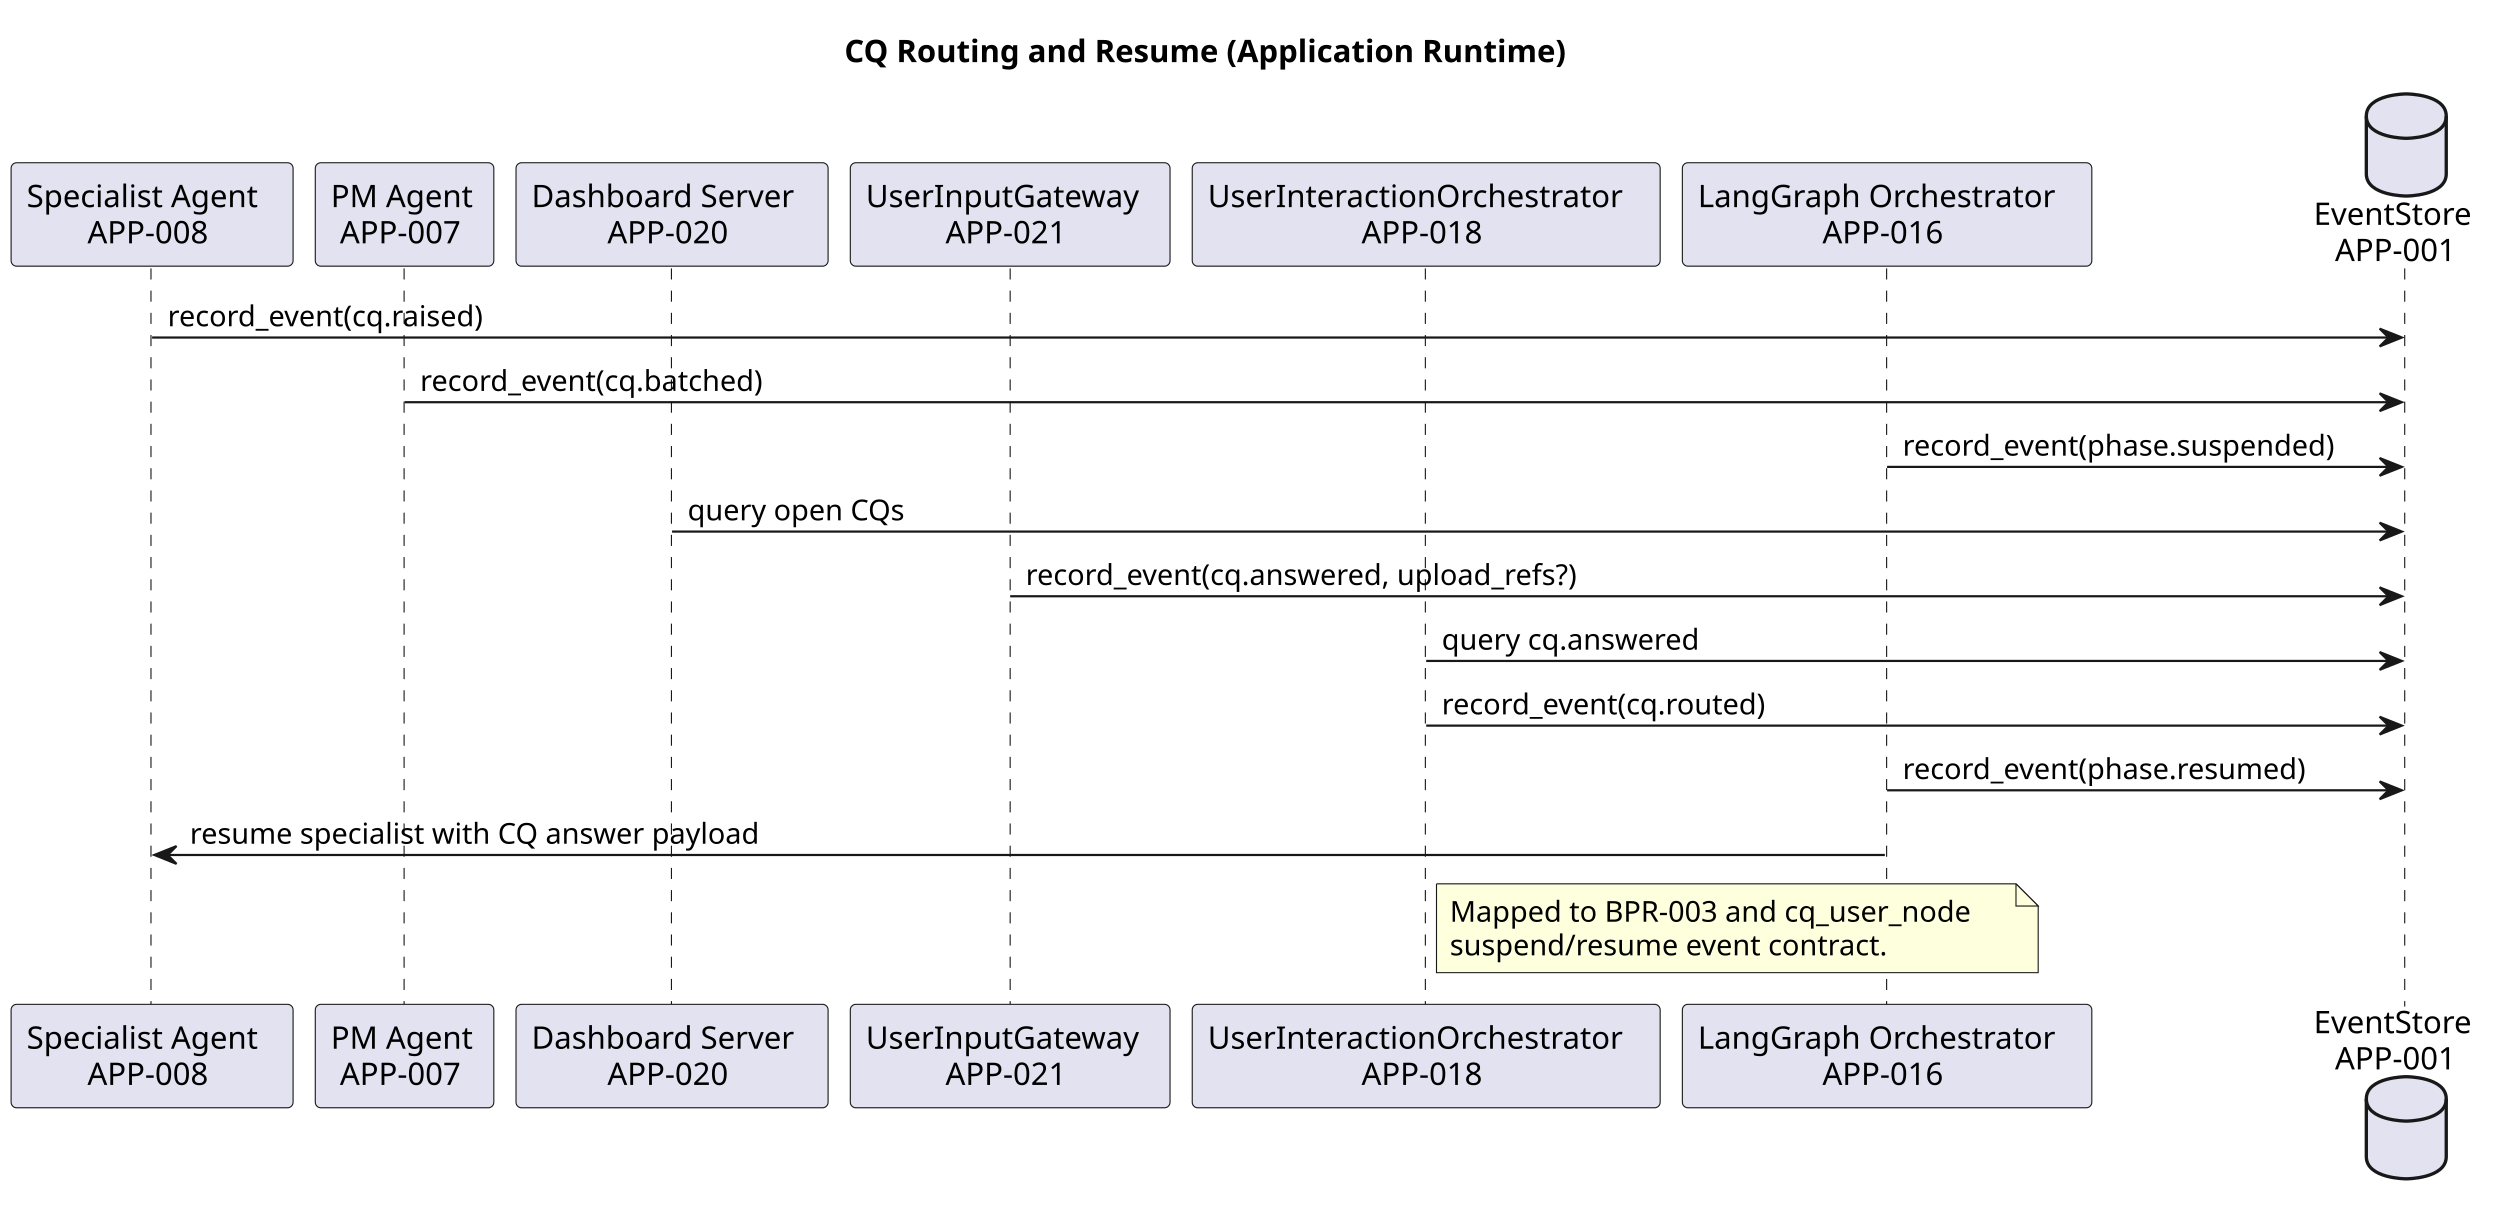
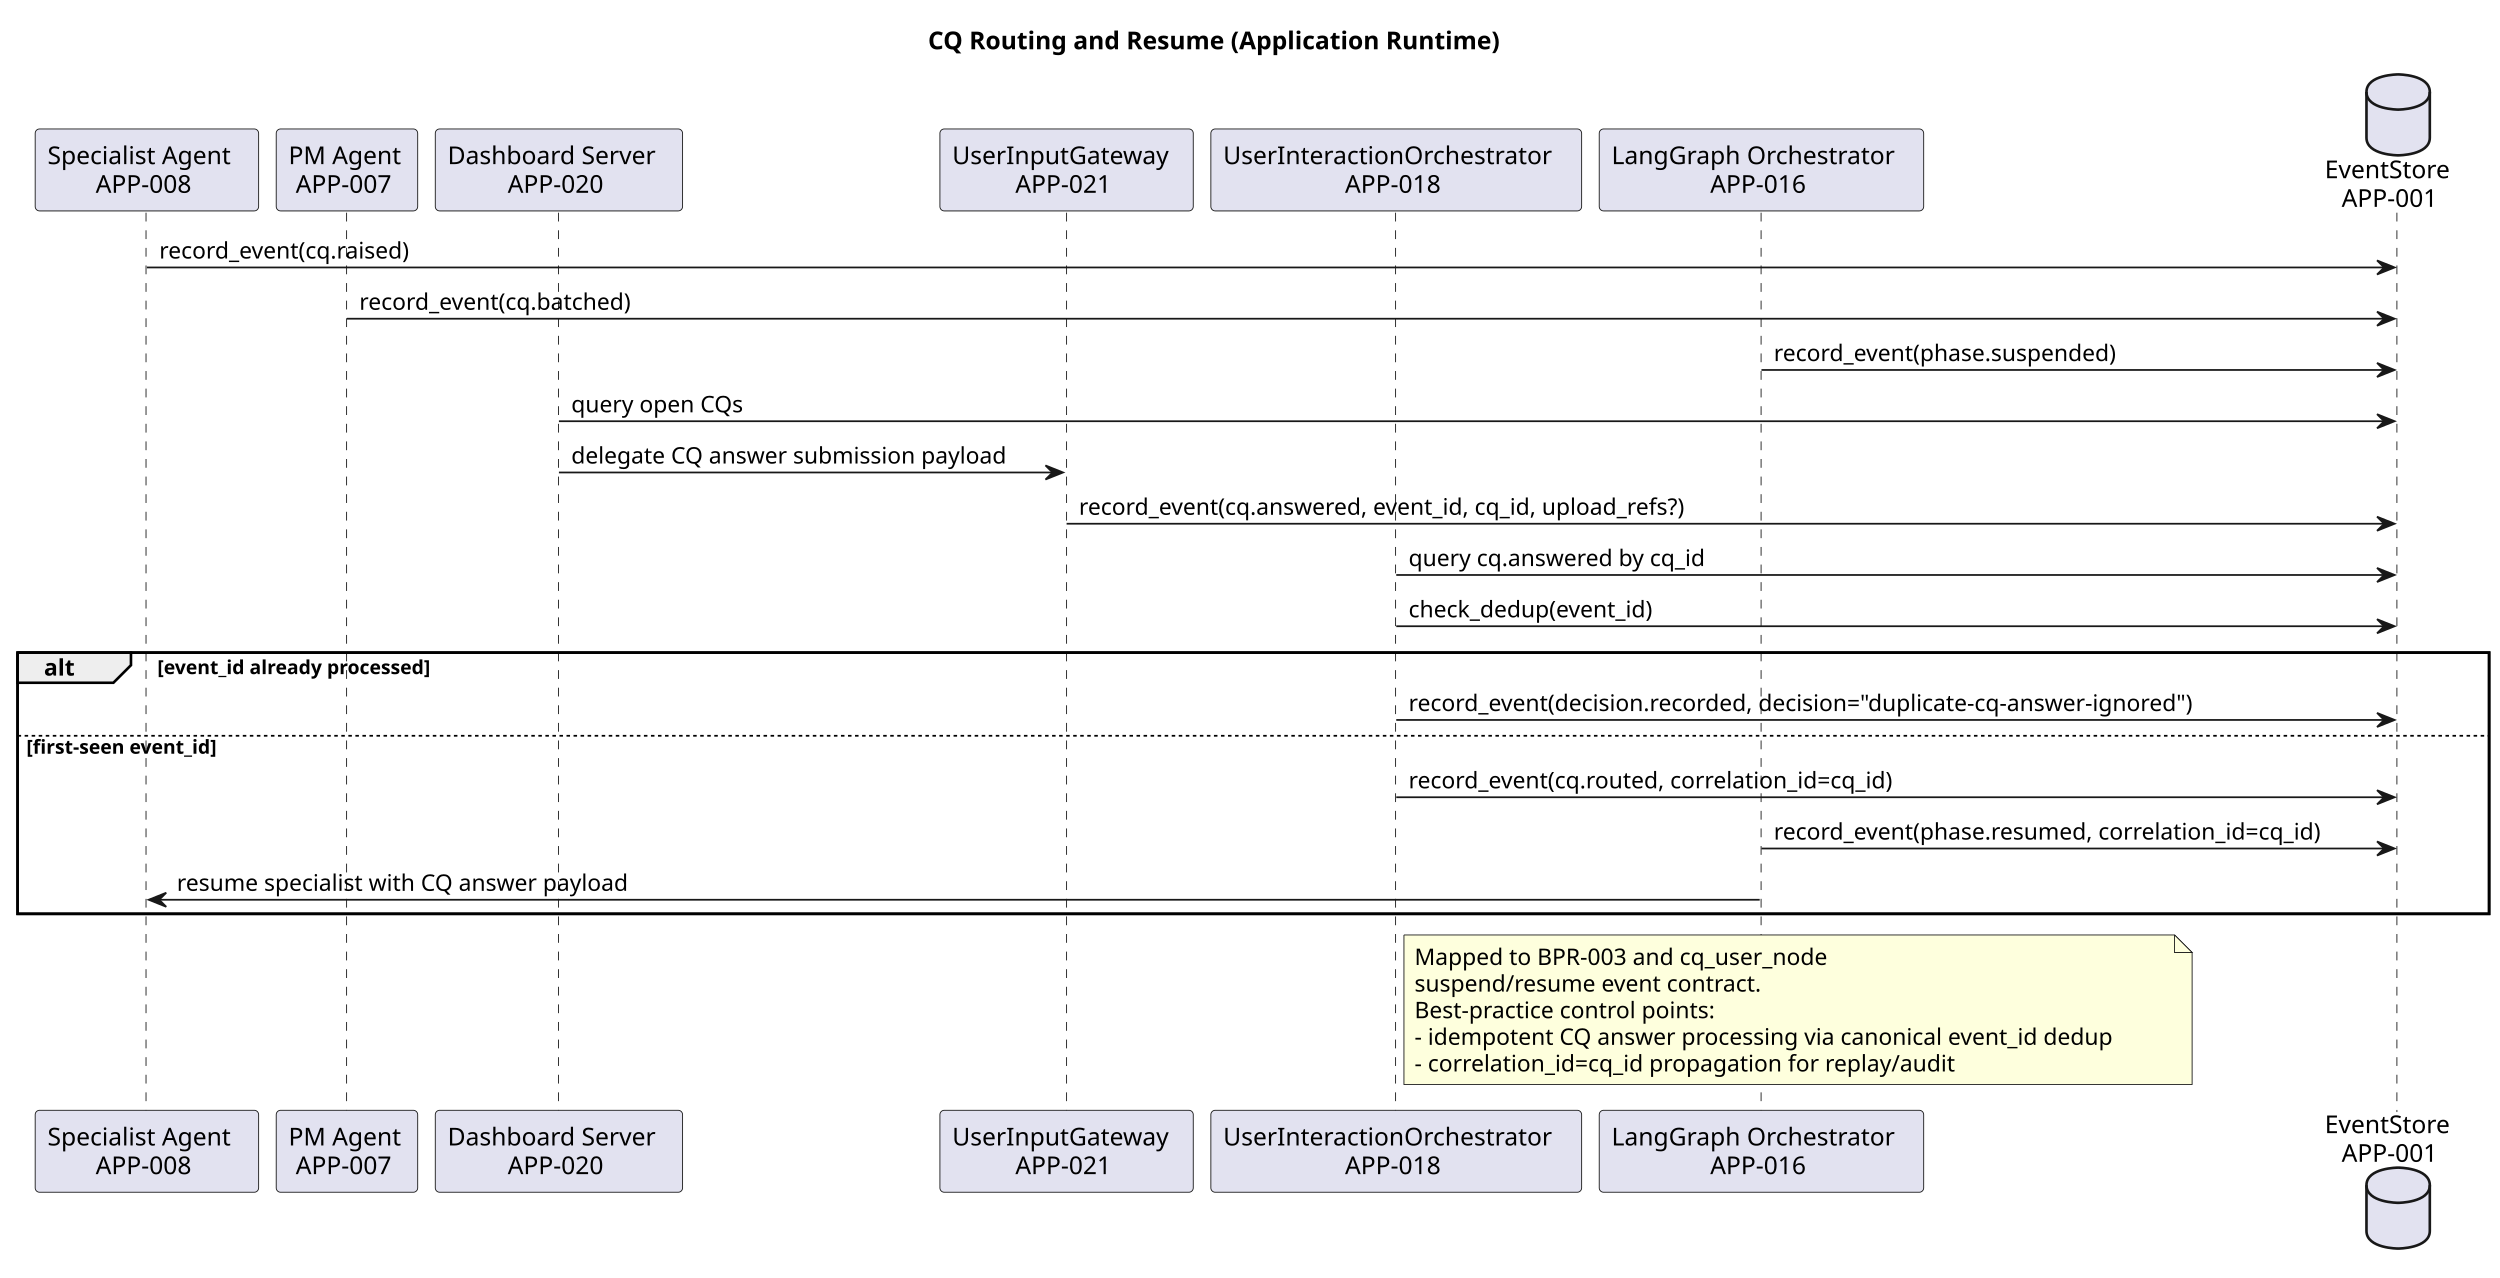
- <svg xmlns="http://www.w3.org/2000/svg" contentStyleType="text/css" data-diagram-type="SEQUENCE" height="547px" preserveAspectRatio="none" style="width:1126px;height:547px;background:#FFFFFF;" version="1.1" viewBox="0 0 1126 547" width="1126px" zoomAndPan="magnify">
+ <svg xmlns="http://www.w3.org/2000/svg" contentStyleType="text/css" data-diagram-type="SEQUENCE" height="726px" preserveAspectRatio="none" style="width:1421px;height:726px;background:#FFFFFF;" version="1.1" viewBox="0 0 1421 726" width="1421px" zoomAndPan="magnify">
  <defs />
  <g>
-     <text fill="#000000" font-family="sans-serif" font-size="14" font-weight="bold" lengthAdjust="spacing" textLength="368.867" x="380.316" y="27.995">CQ Routing and Resume (Application Runtime)</text>
+     <text fill="#000000" font-family="sans-serif" font-size="14" font-weight="bold" lengthAdjust="spacing" textLength="368.867" x="527.473" y="27.995">CQ Routing and Resume (Application Runtime)</text>
+     <rect fill="none" height="148.469" style="stroke:#000000;stroke-width:1.5;" width="1404.813" x="10" y="370.953" />
    <g>
-       <rect fill="#000000" fill-opacity="0" height="332.461" width="8" x="64.502" y="120.891" />
-       <line style="stroke:#181818;stroke-width:0.5;stroke-dasharray:5.0,5.0;" x1="68" x2="68" y1="120.891" y2="453.352" />
+       <rect fill="#000000" fill-opacity="0" height="511.195" width="8" x="79.502" y="120.891" />
+       <line style="stroke:#181818;stroke-width:0.5;stroke-dasharray:5.0,5.0;" x1="83" x2="83" y1="120.891" y2="632.086" />
    </g>
    <g>
-       <rect fill="#000000" fill-opacity="0" height="332.461" width="8" x="178.21" y="120.891" />
-       <line style="stroke:#181818;stroke-width:0.5;stroke-dasharray:5.0,5.0;" x1="182.005" x2="182.005" y1="120.891" y2="453.352" />
+       <rect fill="#000000" fill-opacity="0" height="511.195" width="8" x="193.21" y="120.891" />
+       <line style="stroke:#181818;stroke-width:0.5;stroke-dasharray:5.0,5.0;" x1="197.005" x2="197.005" y1="120.891" y2="632.086" />
    </g>
    <g>
-       <rect fill="#000000" fill-opacity="0" height="332.461" width="8" x="298.696" y="120.891" />
-       <line style="stroke:#181818;stroke-width:0.5;stroke-dasharray:5.0,5.0;" x1="302.416" x2="302.416" y1="120.891" y2="453.352" />
+       <rect fill="#000000" fill-opacity="0" height="511.195" width="8" x="313.696" y="120.891" />
+       <line style="stroke:#181818;stroke-width:0.5;stroke-dasharray:5.0,5.0;" x1="317.416" x2="317.416" y1="120.891" y2="632.086" />
    </g>
    <g>
-       <rect fill="#000000" fill-opacity="0" height="332.461" width="8" x="450.979" y="120.891" />
-       <line style="stroke:#181818;stroke-width:0.5;stroke-dasharray:5.0,5.0;" x1="454.977" x2="454.977" y1="120.891" y2="453.352" />
+       <rect fill="#000000" fill-opacity="0" height="511.195" width="8" x="602.248" y="120.891" />
+       <line style="stroke:#181818;stroke-width:0.5;stroke-dasharray:5.0,5.0;" x1="606.245" x2="606.245" y1="120.891" y2="632.086" />
    </g>
    <g>
-       <rect fill="#000000" fill-opacity="0" height="332.461" width="8" x="638.358" y="120.891" />
-       <line style="stroke:#181818;stroke-width:0.5;stroke-dasharray:5.0,5.0;" x1="641.982" x2="641.982" y1="120.891" y2="453.352" />
+       <rect fill="#000000" fill-opacity="0" height="511.195" width="8" x="789.626" y="120.891" />
+       <line style="stroke:#181818;stroke-width:0.5;stroke-dasharray:5.0,5.0;" x1="793.25" x2="793.25" y1="120.891" y2="632.086" />
    </g>
    <g>
-       <rect fill="#000000" fill-opacity="0" height="332.461" width="8" x="845.944" y="120.891" />
-       <line style="stroke:#181818;stroke-width:0.5;stroke-dasharray:5.0,5.0;" x1="849.734" x2="849.734" y1="120.891" y2="453.352" />
+       <rect fill="#000000" fill-opacity="0" height="511.195" width="8" x="997.212" y="120.891" />
+       <line style="stroke:#181818;stroke-width:0.5;stroke-dasharray:5.0,5.0;" x1="1001.002" x2="1001.002" y1="120.891" y2="632.086" />
    </g>
    <g>
-       <rect fill="#000000" fill-opacity="0" height="332.461" width="8" x="1079.792" y="120.891" />
-       <line style="stroke:#181818;stroke-width:0.5;stroke-dasharray:5.0,5.0;" x1="1083.083" x2="1083.083" y1="120.891" y2="453.352" />
+       <rect fill="#000000" fill-opacity="0" height="511.195" width="8" x="1359.104" y="120.891" />
+       <line style="stroke:#181818;stroke-width:0.5;stroke-dasharray:5.0,5.0;" x1="1362.396" x2="1362.396" y1="120.891" y2="632.086" />
    </g>
    <g class="participant participant-head" data-participant="APP_008">
-       <rect fill="#E2E2F0" height="46.594" rx="2.5" ry="2.5" style="stroke:#181818;stroke-width:0.5;" width="127.005" x="5" y="73.297" />
-       <text fill="#000000" font-family="sans-serif" font-size="14" lengthAdjust="spacing" textLength="113.005" x="12" y="93.292">Specialist Agent</text>
-       <text fill="#000000" font-family="sans-serif" font-size="14" lengthAdjust="spacing" textLength="58.235" x="39.385" y="109.589">APP-008</text>
+       <rect fill="#E2E2F0" height="46.594" rx="2.5" ry="2.5" style="stroke:#181818;stroke-width:0.5;" width="127.005" x="20" y="73.297" />
+       <text fill="#000000" font-family="sans-serif" font-size="14" lengthAdjust="spacing" textLength="113.005" x="27" y="93.292">Specialist Agent</text>
+       <text fill="#000000" font-family="sans-serif" font-size="14" lengthAdjust="spacing" textLength="58.235" x="54.385" y="109.589">APP-008</text>
    </g>
    <g class="participant participant-tail" data-participant="APP_008">
-       <rect fill="#E2E2F0" height="46.594" rx="2.5" ry="2.5" style="stroke:#181818;stroke-width:0.5;" width="127.005" x="5" y="452.352" />
-       <text fill="#000000" font-family="sans-serif" font-size="14" lengthAdjust="spacing" textLength="113.005" x="12" y="472.347">Specialist Agent</text>
-       <text fill="#000000" font-family="sans-serif" font-size="14" lengthAdjust="spacing" textLength="58.235" x="39.385" y="488.644">APP-008</text>
+       <rect fill="#E2E2F0" height="46.594" rx="2.5" ry="2.5" style="stroke:#181818;stroke-width:0.5;" width="127.005" x="20" y="631.086" />
+       <text fill="#000000" font-family="sans-serif" font-size="14" lengthAdjust="spacing" textLength="113.005" x="27" y="651.081">Specialist Agent</text>
+       <text fill="#000000" font-family="sans-serif" font-size="14" lengthAdjust="spacing" textLength="58.235" x="54.385" y="667.378">APP-008</text>
    </g>
    <g class="participant participant-head" data-participant="APP_007">
-       <rect fill="#E2E2F0" height="46.594" rx="2.5" ry="2.5" style="stroke:#181818;stroke-width:0.5;" width="80.411" x="142.005" y="73.297" />
-       <text fill="#000000" font-family="sans-serif" font-size="14" lengthAdjust="spacing" textLength="66.411" x="149.005" y="93.292">PM Agent</text>
-       <text fill="#000000" font-family="sans-serif" font-size="14" lengthAdjust="spacing" textLength="58.235" x="153.093" y="109.589">APP-007</text>
+       <rect fill="#E2E2F0" height="46.594" rx="2.5" ry="2.5" style="stroke:#181818;stroke-width:0.5;" width="80.411" x="157.005" y="73.297" />
+       <text fill="#000000" font-family="sans-serif" font-size="14" lengthAdjust="spacing" textLength="66.411" x="164.005" y="93.292">PM Agent</text>
+       <text fill="#000000" font-family="sans-serif" font-size="14" lengthAdjust="spacing" textLength="58.235" x="168.093" y="109.589">APP-007</text>
    </g>
    <g class="participant participant-tail" data-participant="APP_007">
-       <rect fill="#E2E2F0" height="46.594" rx="2.5" ry="2.5" style="stroke:#181818;stroke-width:0.5;" width="80.411" x="142.005" y="452.352" />
-       <text fill="#000000" font-family="sans-serif" font-size="14" lengthAdjust="spacing" textLength="66.411" x="149.005" y="472.347">PM Agent</text>
-       <text fill="#000000" font-family="sans-serif" font-size="14" lengthAdjust="spacing" textLength="58.235" x="153.093" y="488.644">APP-007</text>
+       <rect fill="#E2E2F0" height="46.594" rx="2.5" ry="2.5" style="stroke:#181818;stroke-width:0.5;" width="80.411" x="157.005" y="631.086" />
+       <text fill="#000000" font-family="sans-serif" font-size="14" lengthAdjust="spacing" textLength="66.411" x="164.005" y="651.081">PM Agent</text>
+       <text fill="#000000" font-family="sans-serif" font-size="14" lengthAdjust="spacing" textLength="58.235" x="168.093" y="667.378">APP-007</text>
    </g>
    <g class="participant participant-head" data-participant="APP_020">
-       <rect fill="#E2E2F0" height="46.594" rx="2.5" ry="2.5" style="stroke:#181818;stroke-width:0.5;" width="140.56" x="232.416" y="73.297" />
-       <text fill="#000000" font-family="sans-serif" font-size="14" lengthAdjust="spacing" textLength="126.561" x="239.416" y="93.292">Dashboard Server</text>
-       <text fill="#000000" font-family="sans-serif" font-size="14" lengthAdjust="spacing" textLength="58.235" x="273.579" y="109.589">APP-020</text>
+       <rect fill="#E2E2F0" height="46.594" rx="2.5" ry="2.5" style="stroke:#181818;stroke-width:0.5;" width="140.56" x="247.416" y="73.297" />
+       <text fill="#000000" font-family="sans-serif" font-size="14" lengthAdjust="spacing" textLength="126.561" x="254.416" y="93.292">Dashboard Server</text>
+       <text fill="#000000" font-family="sans-serif" font-size="14" lengthAdjust="spacing" textLength="58.235" x="288.579" y="109.589">APP-020</text>
    </g>
    <g class="participant participant-tail" data-participant="APP_020">
-       <rect fill="#E2E2F0" height="46.594" rx="2.5" ry="2.5" style="stroke:#181818;stroke-width:0.5;" width="140.56" x="232.416" y="452.352" />
-       <text fill="#000000" font-family="sans-serif" font-size="14" lengthAdjust="spacing" textLength="126.561" x="239.416" y="472.347">Dashboard Server</text>
-       <text fill="#000000" font-family="sans-serif" font-size="14" lengthAdjust="spacing" textLength="58.235" x="273.579" y="488.644">APP-020</text>
+       <rect fill="#E2E2F0" height="46.594" rx="2.5" ry="2.5" style="stroke:#181818;stroke-width:0.5;" width="140.56" x="247.416" y="631.086" />
+       <text fill="#000000" font-family="sans-serif" font-size="14" lengthAdjust="spacing" textLength="126.561" x="254.416" y="651.081">Dashboard Server</text>
+       <text fill="#000000" font-family="sans-serif" font-size="14" lengthAdjust="spacing" textLength="58.235" x="288.579" y="667.378">APP-020</text>
    </g>
    <g class="participant participant-head" data-participant="APP_021">
-       <rect fill="#E2E2F0" height="46.594" rx="2.5" ry="2.5" style="stroke:#181818;stroke-width:0.5;" width="144.006" x="382.977" y="73.297" />
-       <text fill="#000000" font-family="sans-serif" font-size="14" lengthAdjust="spacing" textLength="130.006" x="389.977" y="93.292">UserInputGateway</text>
-       <text fill="#000000" font-family="sans-serif" font-size="14" lengthAdjust="spacing" textLength="58.235" x="425.862" y="109.589">APP-021</text>
+       <rect fill="#E2E2F0" height="46.594" rx="2.5" ry="2.5" style="stroke:#181818;stroke-width:0.5;" width="144.006" x="534.245" y="73.297" />
+       <text fill="#000000" font-family="sans-serif" font-size="14" lengthAdjust="spacing" textLength="130.006" x="541.245" y="93.292">UserInputGateway</text>
+       <text fill="#000000" font-family="sans-serif" font-size="14" lengthAdjust="spacing" textLength="58.235" x="577.13" y="109.589">APP-021</text>
    </g>
    <g class="participant participant-tail" data-participant="APP_021">
-       <rect fill="#E2E2F0" height="46.594" rx="2.5" ry="2.5" style="stroke:#181818;stroke-width:0.5;" width="144.006" x="382.977" y="452.352" />
-       <text fill="#000000" font-family="sans-serif" font-size="14" lengthAdjust="spacing" textLength="130.006" x="389.977" y="472.347">UserInputGateway</text>
-       <text fill="#000000" font-family="sans-serif" font-size="14" lengthAdjust="spacing" textLength="58.235" x="425.862" y="488.644">APP-021</text>
+       <rect fill="#E2E2F0" height="46.594" rx="2.5" ry="2.5" style="stroke:#181818;stroke-width:0.5;" width="144.006" x="534.245" y="631.086" />
+       <text fill="#000000" font-family="sans-serif" font-size="14" lengthAdjust="spacing" textLength="130.006" x="541.245" y="651.081">UserInputGateway</text>
+       <text fill="#000000" font-family="sans-serif" font-size="14" lengthAdjust="spacing" textLength="58.235" x="577.13" y="667.378">APP-021</text>
    </g>
    <g class="participant participant-head" data-participant="APP_018">
-       <rect fill="#E2E2F0" height="46.594" rx="2.5" ry="2.5" style="stroke:#181818;stroke-width:0.5;" width="210.752" x="536.982" y="73.297" />
-       <text fill="#000000" font-family="sans-serif" font-size="14" lengthAdjust="spacing" textLength="196.752" x="543.982" y="93.292">UserInteractionOrchestrator</text>
-       <text fill="#000000" font-family="sans-serif" font-size="14" lengthAdjust="spacing" textLength="58.235" x="613.241" y="109.589">APP-018</text>
+       <rect fill="#E2E2F0" height="46.594" rx="2.5" ry="2.5" style="stroke:#181818;stroke-width:0.5;" width="210.752" x="688.25" y="73.297" />
+       <text fill="#000000" font-family="sans-serif" font-size="14" lengthAdjust="spacing" textLength="196.752" x="695.25" y="93.292">UserInteractionOrchestrator</text>
+       <text fill="#000000" font-family="sans-serif" font-size="14" lengthAdjust="spacing" textLength="58.235" x="764.509" y="109.589">APP-018</text>
    </g>
    <g class="participant participant-tail" data-participant="APP_018">
-       <rect fill="#E2E2F0" height="46.594" rx="2.5" ry="2.5" style="stroke:#181818;stroke-width:0.5;" width="210.752" x="536.982" y="452.352" />
-       <text fill="#000000" font-family="sans-serif" font-size="14" lengthAdjust="spacing" textLength="196.752" x="543.982" y="472.347">UserInteractionOrchestrator</text>
-       <text fill="#000000" font-family="sans-serif" font-size="14" lengthAdjust="spacing" textLength="58.235" x="613.241" y="488.644">APP-018</text>
+       <rect fill="#E2E2F0" height="46.594" rx="2.5" ry="2.5" style="stroke:#181818;stroke-width:0.5;" width="210.752" x="688.25" y="631.086" />
+       <text fill="#000000" font-family="sans-serif" font-size="14" lengthAdjust="spacing" textLength="196.752" x="695.25" y="651.081">UserInteractionOrchestrator</text>
+       <text fill="#000000" font-family="sans-serif" font-size="14" lengthAdjust="spacing" textLength="58.235" x="764.509" y="667.378">APP-018</text>
    </g>
    <g class="participant participant-head" data-participant="APP_016">
-       <rect fill="#E2E2F0" height="46.594" rx="2.5" ry="2.5" style="stroke:#181818;stroke-width:0.5;" width="184.42" x="757.734" y="73.297" />
-       <text fill="#000000" font-family="sans-serif" font-size="14" lengthAdjust="spacing" textLength="170.42" x="764.734" y="93.292">LangGraph Orchestrator</text>
-       <text fill="#000000" font-family="sans-serif" font-size="14" lengthAdjust="spacing" textLength="58.235" x="820.827" y="109.589">APP-016</text>
+       <rect fill="#E2E2F0" height="46.594" rx="2.5" ry="2.5" style="stroke:#181818;stroke-width:0.5;" width="184.42" x="909.002" y="73.297" />
+       <text fill="#000000" font-family="sans-serif" font-size="14" lengthAdjust="spacing" textLength="170.42" x="916.002" y="93.292">LangGraph Orchestrator</text>
+       <text fill="#000000" font-family="sans-serif" font-size="14" lengthAdjust="spacing" textLength="58.235" x="972.095" y="109.589">APP-016</text>
    </g>
    <g class="participant participant-tail" data-participant="APP_016">
-       <rect fill="#E2E2F0" height="46.594" rx="2.5" ry="2.5" style="stroke:#181818;stroke-width:0.5;" width="184.42" x="757.734" y="452.352" />
-       <text fill="#000000" font-family="sans-serif" font-size="14" lengthAdjust="spacing" textLength="170.42" x="764.734" y="472.347">LangGraph Orchestrator</text>
-       <text fill="#000000" font-family="sans-serif" font-size="14" lengthAdjust="spacing" textLength="58.235" x="820.827" y="488.644">APP-016</text>
+       <rect fill="#E2E2F0" height="46.594" rx="2.5" ry="2.5" style="stroke:#181818;stroke-width:0.5;" width="184.42" x="909.002" y="631.086" />
+       <text fill="#000000" font-family="sans-serif" font-size="14" lengthAdjust="spacing" textLength="170.42" x="916.002" y="651.081">LangGraph Orchestrator</text>
+       <text fill="#000000" font-family="sans-serif" font-size="14" lengthAdjust="spacing" textLength="58.235" x="972.095" y="667.378">APP-016</text>
    </g>
    <g class="participant participant-head" data-participant="APP_001">
-       <text fill="#000000" font-family="sans-serif" font-size="14" lengthAdjust="spacing" textLength="77.417" x="1042.083" y="101.292">EventStore</text>
-       <text fill="#000000" font-family="sans-serif" font-size="14" lengthAdjust="spacing" textLength="58.235" x="1051.674" y="117.589">APP-001</text>
-       <path d="M1065.792,52.297 C1065.792,42.297 1083.792,42.297 1083.792,42.297 C1083.792,42.297 1101.792,42.297 1101.792,52.297 L1101.792,78.297 C1101.792,88.297 1083.792,88.297 1083.792,88.297 C1083.792,88.297 1065.792,88.297 1065.792,78.297 L1065.792,52.297" fill="#E2E2F0" style="stroke:#181818;stroke-width:1.5;" />
-       <path d="M1065.792,52.297 C1065.792,62.297 1083.792,62.297 1083.792,62.297 C1083.792,62.297 1101.792,62.297 1101.792,52.297" fill="none" style="stroke:#181818;stroke-width:1.5;" />
+       <text fill="#000000" font-family="sans-serif" font-size="14" lengthAdjust="spacing" textLength="77.417" x="1321.396" y="101.292">EventStore</text>
+       <text fill="#000000" font-family="sans-serif" font-size="14" lengthAdjust="spacing" textLength="58.235" x="1330.987" y="117.589">APP-001</text>
+       <path d="M1345.104,52.297 C1345.104,42.297 1363.104,42.297 1363.104,42.297 C1363.104,42.297 1381.104,42.297 1381.104,52.297 L1381.104,78.297 C1381.104,88.297 1363.104,88.297 1363.104,88.297 C1363.104,88.297 1345.104,88.297 1345.104,78.297 L1345.104,52.297" fill="#E2E2F0" style="stroke:#181818;stroke-width:1.5;" />
+       <path d="M1345.104,52.297 C1345.104,62.297 1363.104,62.297 1363.104,62.297 C1363.104,62.297 1381.104,62.297 1381.104,52.297" fill="none" style="stroke:#181818;stroke-width:1.5;" />
    </g>
    <g class="participant participant-tail" data-participant="APP_001">
-       <text fill="#000000" font-family="sans-serif" font-size="14" lengthAdjust="spacing" textLength="77.417" x="1042.083" y="465.347">EventStore</text>
-       <text fill="#000000" font-family="sans-serif" font-size="14" lengthAdjust="spacing" textLength="58.235" x="1051.674" y="481.644">APP-001</text>
-       <path d="M1065.792,494.945 C1065.792,484.945 1083.792,484.945 1083.792,484.945 C1083.792,484.945 1101.792,484.945 1101.792,494.945 L1101.792,520.945 C1101.792,530.945 1083.792,530.945 1083.792,530.945 C1083.792,530.945 1065.792,530.945 1065.792,520.945 L1065.792,494.945" fill="#E2E2F0" style="stroke:#181818;stroke-width:1.5;" />
-       <path d="M1065.792,494.945 C1065.792,504.945 1083.792,504.945 1083.792,504.945 C1083.792,504.945 1101.792,504.945 1101.792,494.945" fill="none" style="stroke:#181818;stroke-width:1.5;" />
+       <text fill="#000000" font-family="sans-serif" font-size="14" lengthAdjust="spacing" textLength="77.417" x="1321.396" y="644.081">EventStore</text>
+       <text fill="#000000" font-family="sans-serif" font-size="14" lengthAdjust="spacing" textLength="58.235" x="1330.987" y="660.378">APP-001</text>
+       <path d="M1345.104,673.68 C1345.104,663.68 1363.104,663.68 1363.104,663.68 C1363.104,663.68 1381.104,663.68 1381.104,673.68 L1381.104,699.68 C1381.104,709.68 1363.104,709.68 1363.104,709.68 C1363.104,709.68 1345.104,709.68 1345.104,699.68 L1345.104,673.68" fill="#E2E2F0" style="stroke:#181818;stroke-width:1.5;" />
+       <path d="M1345.104,673.68 C1345.104,683.68 1363.104,683.68 1363.104,683.68 C1363.104,683.68 1381.104,683.68 1381.104,673.68" fill="none" style="stroke:#181818;stroke-width:1.5;" />
    </g>
    <g class="message" data-participant-1="APP_008" data-participant-2="APP_001">
-       <polygon fill="#181818" points="1071.792,148.023,1081.792,152.023,1071.792,156.023,1075.792,152.023" style="stroke:#181818;stroke-width:1;" />
-       <line style="stroke:#181818;stroke-width:1;" x1="68.502" x2="1077.792" y1="152.023" y2="152.023" />
-       <text fill="#000000" font-family="sans-serif" font-size="13" lengthAdjust="spacing" textLength="155.188" x="75.502" y="146.958">record_event(cq.raised)</text>
+       <polygon fill="#181818" points="1351.104,148.023,1361.104,152.023,1351.104,156.023,1355.104,152.023" style="stroke:#181818;stroke-width:1;" />
+       <line style="stroke:#181818;stroke-width:1;" x1="83.502" x2="1357.104" y1="152.023" y2="152.023" />
+       <text fill="#000000" font-family="sans-serif" font-size="13" lengthAdjust="spacing" textLength="155.188" x="90.502" y="146.958">record_event(cq.raised)</text>
    </g>
    <g class="message" data-participant-1="APP_007" data-participant-2="APP_001">
-       <polygon fill="#181818" points="1071.792,177.156,1081.792,181.156,1071.792,185.156,1075.792,181.156" style="stroke:#181818;stroke-width:1;" />
-       <line style="stroke:#181818;stroke-width:1;" x1="182.21" x2="1077.792" y1="181.156" y2="181.156" />
-       <text fill="#000000" font-family="sans-serif" font-size="13" lengthAdjust="spacing" textLength="168.194" x="189.21" y="176.09">record_event(cq.batched)</text>
+       <polygon fill="#181818" points="1351.104,177.156,1361.104,181.156,1351.104,185.156,1355.104,181.156" style="stroke:#181818;stroke-width:1;" />
+       <line style="stroke:#181818;stroke-width:1;" x1="197.21" x2="1357.104" y1="181.156" y2="181.156" />
+       <text fill="#000000" font-family="sans-serif" font-size="13" lengthAdjust="spacing" textLength="168.194" x="204.21" y="176.09">record_event(cq.batched)</text>
    </g>
    <g class="message" data-participant-1="APP_016" data-participant-2="APP_001">
-       <polygon fill="#181818" points="1071.792,206.289,1081.792,210.289,1071.792,214.289,1075.792,210.289" style="stroke:#181818;stroke-width:1;" />
-       <line style="stroke:#181818;stroke-width:1;" x1="849.944" x2="1077.792" y1="210.289" y2="210.289" />
-       <text fill="#000000" font-family="sans-serif" font-size="13" lengthAdjust="spacing" textLength="209.847" x="856.944" y="205.223">record_event(phase.suspended)</text>
+       <polygon fill="#181818" points="1351.104,206.289,1361.104,210.289,1351.104,214.289,1355.104,210.289" style="stroke:#181818;stroke-width:1;" />
+       <line style="stroke:#181818;stroke-width:1;" x1="1001.212" x2="1357.104" y1="210.289" y2="210.289" />
+       <text fill="#000000" font-family="sans-serif" font-size="13" lengthAdjust="spacing" textLength="209.847" x="1008.212" y="205.223">record_event(phase.suspended)</text>
    </g>
    <g class="message" data-participant-1="APP_020" data-participant-2="APP_001">
-       <polygon fill="#181818" points="1071.792,235.422,1081.792,239.422,1071.792,243.422,1075.792,239.422" style="stroke:#181818;stroke-width:1;" />
-       <line style="stroke:#181818;stroke-width:1;" x1="302.696" x2="1077.792" y1="239.422" y2="239.422" />
-       <text fill="#000000" font-family="sans-serif" font-size="13" lengthAdjust="spacing" textLength="104.317" x="309.696" y="234.356">query open CQs</text>
+       <polygon fill="#181818" points="1351.104,235.422,1361.104,239.422,1351.104,243.422,1355.104,239.422" style="stroke:#181818;stroke-width:1;" />
+       <line style="stroke:#181818;stroke-width:1;" x1="317.696" x2="1357.104" y1="239.422" y2="239.422" />
+       <text fill="#000000" font-family="sans-serif" font-size="13" lengthAdjust="spacing" textLength="104.317" x="324.696" y="234.356">query open CQs</text>
+     </g>
+     <g class="message" data-participant-1="APP_020" data-participant-2="APP_021">
+       <polygon fill="#181818" points="594.248,264.555,604.248,268.555,594.248,272.555,598.248,268.555" style="stroke:#181818;stroke-width:1;" />
+       <line style="stroke:#181818;stroke-width:1;" x1="317.696" x2="600.248" y1="268.555" y2="268.555" />
+       <text fill="#000000" font-family="sans-serif" font-size="13" lengthAdjust="spacing" textLength="264.551" x="324.696" y="263.489">delegate CQ answer submission payload</text>
    </g>
    <g class="message" data-participant-1="APP_021" data-participant-2="APP_001">
-       <polygon fill="#181818" points="1071.792,264.555,1081.792,268.555,1071.792,272.555,1075.792,268.555" style="stroke:#181818;stroke-width:1;" />
-       <line style="stroke:#181818;stroke-width:1;" x1="454.979" x2="1077.792" y1="268.555" y2="268.555" />
-       <text fill="#000000" font-family="sans-serif" font-size="13" lengthAdjust="spacing" textLength="269.077" x="461.979" y="263.489">record_event(cq.answered, upload_refs?)</text>
+       <polygon fill="#181818" points="1351.104,293.688,1361.104,297.688,1351.104,301.688,1355.104,297.688" style="stroke:#181818;stroke-width:1;" />
+       <line style="stroke:#181818;stroke-width:1;" x1="606.248" x2="1357.104" y1="297.688" y2="297.688" />
+       <text fill="#000000" font-family="sans-serif" font-size="13" lengthAdjust="spacing" textLength="374.759" x="613.248" y="292.622">record_event(cq.answered, event_id, cq_id, upload_refs?)</text>
    </g>
    <g class="message" data-participant-1="APP_018" data-participant-2="APP_001">
-       <polygon fill="#181818" points="1071.792,293.688,1081.792,297.688,1071.792,301.688,1075.792,297.688" style="stroke:#181818;stroke-width:1;" />
-       <line style="stroke:#181818;stroke-width:1;" x1="642.358" x2="1077.792" y1="297.688" y2="297.688" />
-       <text fill="#000000" font-family="sans-serif" font-size="13" lengthAdjust="spacing" textLength="124.395" x="649.358" y="292.622">query cq.answered</text>
+       <polygon fill="#181818" points="1351.104,322.82,1361.104,326.82,1351.104,330.82,1355.104,326.82" style="stroke:#181818;stroke-width:1;" />
+       <line style="stroke:#181818;stroke-width:1;" x1="793.626" x2="1357.104" y1="326.82" y2="326.82" />
+       <text fill="#000000" font-family="sans-serif" font-size="13" lengthAdjust="spacing" textLength="182.368" x="800.626" y="321.754">query cq.answered by cq_id</text>
    </g>
    <g class="message" data-participant-1="APP_018" data-participant-2="APP_001">
-       <polygon fill="#181818" points="1071.792,322.82,1081.792,326.82,1071.792,330.82,1075.792,326.82" style="stroke:#181818;stroke-width:1;" />
-       <line style="stroke:#181818;stroke-width:1;" x1="642.358" x2="1077.792" y1="326.82" y2="326.82" />
-       <text fill="#000000" font-family="sans-serif" font-size="13" lengthAdjust="spacing" textLength="158.126" x="649.358" y="321.754">record_event(cq.routed)</text>
+       <polygon fill="#181818" points="1351.104,351.953,1361.104,355.953,1351.104,359.953,1355.104,355.953" style="stroke:#181818;stroke-width:1;" />
+       <line style="stroke:#181818;stroke-width:1;" x1="793.626" x2="1357.104" y1="355.953" y2="355.953" />
+       <text fill="#000000" font-family="sans-serif" font-size="13" lengthAdjust="spacing" textLength="151.087" x="800.626" y="350.887">check_dedup(event_id)</text>
+     </g>
+     <path d="M10,370.953 L74.443,370.953 L74.443,378.086 L64.443,388.086 L10,388.086 L10,370.953" fill="#EEEEEE" style="stroke:#000000;stroke-width:1.5;" />
+     <rect fill="none" height="148.469" style="stroke:#000000;stroke-width:1.5;" width="1404.813" x="10" y="370.953" />
+     <text fill="#000000" font-family="sans-serif" font-size="13" font-weight="bold" lengthAdjust="spacing" textLength="19.443" x="25" y="384.02">alt</text>
+     <text fill="#000000" font-family="sans-serif" font-size="11" font-weight="bold" lengthAdjust="spacing" textLength="179.851" x="89.443" y="383.164">[event_id already processed]</text>
+     <g class="message" data-participant-1="APP_018" data-participant-2="APP_001">
+       <polygon fill="#181818" points="1351.104,405.219,1361.104,409.219,1351.104,413.219,1355.104,409.219" style="stroke:#181818;stroke-width:1;" />
+       <line style="stroke:#181818;stroke-width:1;" x1="793.626" x2="1357.104" y1="409.219" y2="409.219" />
+       <text fill="#000000" font-family="sans-serif" font-size="13" lengthAdjust="spacing" textLength="482.676" x="800.626" y="404.153">record_event(decision.recorded, decision="duplicate-cq-answer-ignored")</text>
+     </g>
+     <line style="stroke:#000000;stroke-width:1;stroke-dasharray:2.0,2.0;" x1="10" x2="1414.813" y1="418.219" y2="418.219" />
+     <text fill="#000000" font-family="sans-serif" font-size="11" font-weight="bold" lengthAdjust="spacing" textLength="125.861" x="15" y="428.429">[first-seen event_id]</text>
+     <g class="message" data-participant-1="APP_018" data-participant-2="APP_001">
+       <polygon fill="#181818" points="1351.104,449.156,1361.104,453.156,1351.104,457.156,1355.104,453.156" style="stroke:#181818;stroke-width:1;" />
+       <line style="stroke:#181818;stroke-width:1;" x1="793.626" x2="1357.104" y1="453.156" y2="453.156" />
+       <text fill="#000000" font-family="sans-serif" font-size="13" lengthAdjust="spacing" textLength="299.679" x="800.626" y="448.09">record_event(cq.routed, correlation_id=cq_id)</text>
    </g>
    <g class="message" data-participant-1="APP_016" data-participant-2="APP_001">
-       <polygon fill="#181818" points="1071.792,351.953,1081.792,355.953,1071.792,359.953,1075.792,355.953" style="stroke:#181818;stroke-width:1;" />
-       <line style="stroke:#181818;stroke-width:1;" x1="849.944" x2="1077.792" y1="355.953" y2="355.953" />
-       <text fill="#000000" font-family="sans-serif" font-size="13" lengthAdjust="spacing" textLength="196.339" x="856.944" y="350.887">record_event(phase.resumed)</text>
+       <polygon fill="#181818" points="1351.104,478.289,1361.104,482.289,1351.104,486.289,1355.104,482.289" style="stroke:#181818;stroke-width:1;" />
+       <line style="stroke:#181818;stroke-width:1;" x1="1001.212" x2="1357.104" y1="482.289" y2="482.289" />
+       <text fill="#000000" font-family="sans-serif" font-size="13" lengthAdjust="spacing" textLength="337.892" x="1008.212" y="477.223">record_event(phase.resumed, correlation_id=cq_id)</text>
    </g>
    <g class="message" data-participant-1="APP_016" data-participant-2="APP_008">
-       <polygon fill="#181818" points="79.502,381.086,69.502,385.086,79.502,389.086,75.502,385.086" style="stroke:#181818;stroke-width:1;" />
-       <line style="stroke:#181818;stroke-width:1;" x1="73.502" x2="848.944" y1="385.086" y2="385.086" />
-       <text fill="#000000" font-family="sans-serif" font-size="13" lengthAdjust="spacing" textLength="276.06" x="85.502" y="380.02">resume specialist with CQ answer payload</text>
+       <polygon fill="#181818" points="94.502,507.422,84.502,511.422,94.502,515.422,90.502,511.422" style="stroke:#181818;stroke-width:1;" />
+       <line style="stroke:#181818;stroke-width:1;" x1="88.502" x2="1000.212" y1="511.422" y2="511.422" />
+       <text fill="#000000" font-family="sans-serif" font-size="13" lengthAdjust="spacing" textLength="276.06" x="100.502" y="506.356">resume specialist with CQ answer payload</text>
    </g>
-     <path d="M647,398.086 L647,438.086 L918,438.086 L918,408.086 L908,398.086 L647,398.086" fill="#FEFFDD" style="stroke:#181818;stroke-width:0.5;" />
-     <path d="M908,398.086 L908,408.086 L918,408.086 L908,398.086" fill="#FEFFDD" style="stroke:#181818;stroke-width:0.5;" />
-     <text fill="#000000" font-family="sans-serif" font-size="13" lengthAdjust="spacing" textLength="250.466" x="653" y="415.153">Mapped to BPR-003 and cq_user_node</text>
-     <text fill="#000000" font-family="sans-serif" font-size="13" lengthAdjust="spacing" textLength="211.339" x="653" y="430.286">suspend/resume event contract.</text>
+     <path d="M798,531.422 L798,616.422 L1246,616.422 L1246,541.422 L1236,531.422 L798,531.422" fill="#FEFFDD" style="stroke:#181818;stroke-width:0.5;" />
+     <path d="M1236,531.422 L1236,541.422 L1246,541.422 L1236,531.422" fill="#FEFFDD" style="stroke:#181818;stroke-width:0.5;" />
+     <text fill="#000000" font-family="sans-serif" font-size="13" lengthAdjust="spacing" textLength="250.466" x="804" y="548.489">Mapped to BPR-003 and cq_user_node</text>
+     <text fill="#000000" font-family="sans-serif" font-size="13" lengthAdjust="spacing" textLength="211.339" x="804" y="563.622">suspend/resume event contract.</text>
+     <text fill="#000000" font-family="sans-serif" font-size="13" lengthAdjust="spacing" textLength="183.961" x="804" y="578.754">Best-practice control points:</text>
+     <text fill="#000000" font-family="sans-serif" font-size="13" lengthAdjust="spacing" textLength="427.058" x="804" y="593.887">- idempotent CQ answer processing via canonical event_id dedup</text>
+     <text fill="#000000" font-family="sans-serif" font-size="13" lengthAdjust="spacing" textLength="329.685" x="804" y="609.02">- correlation_id=cq_id propagation for replay/audit</text>
  </g>
</svg>
